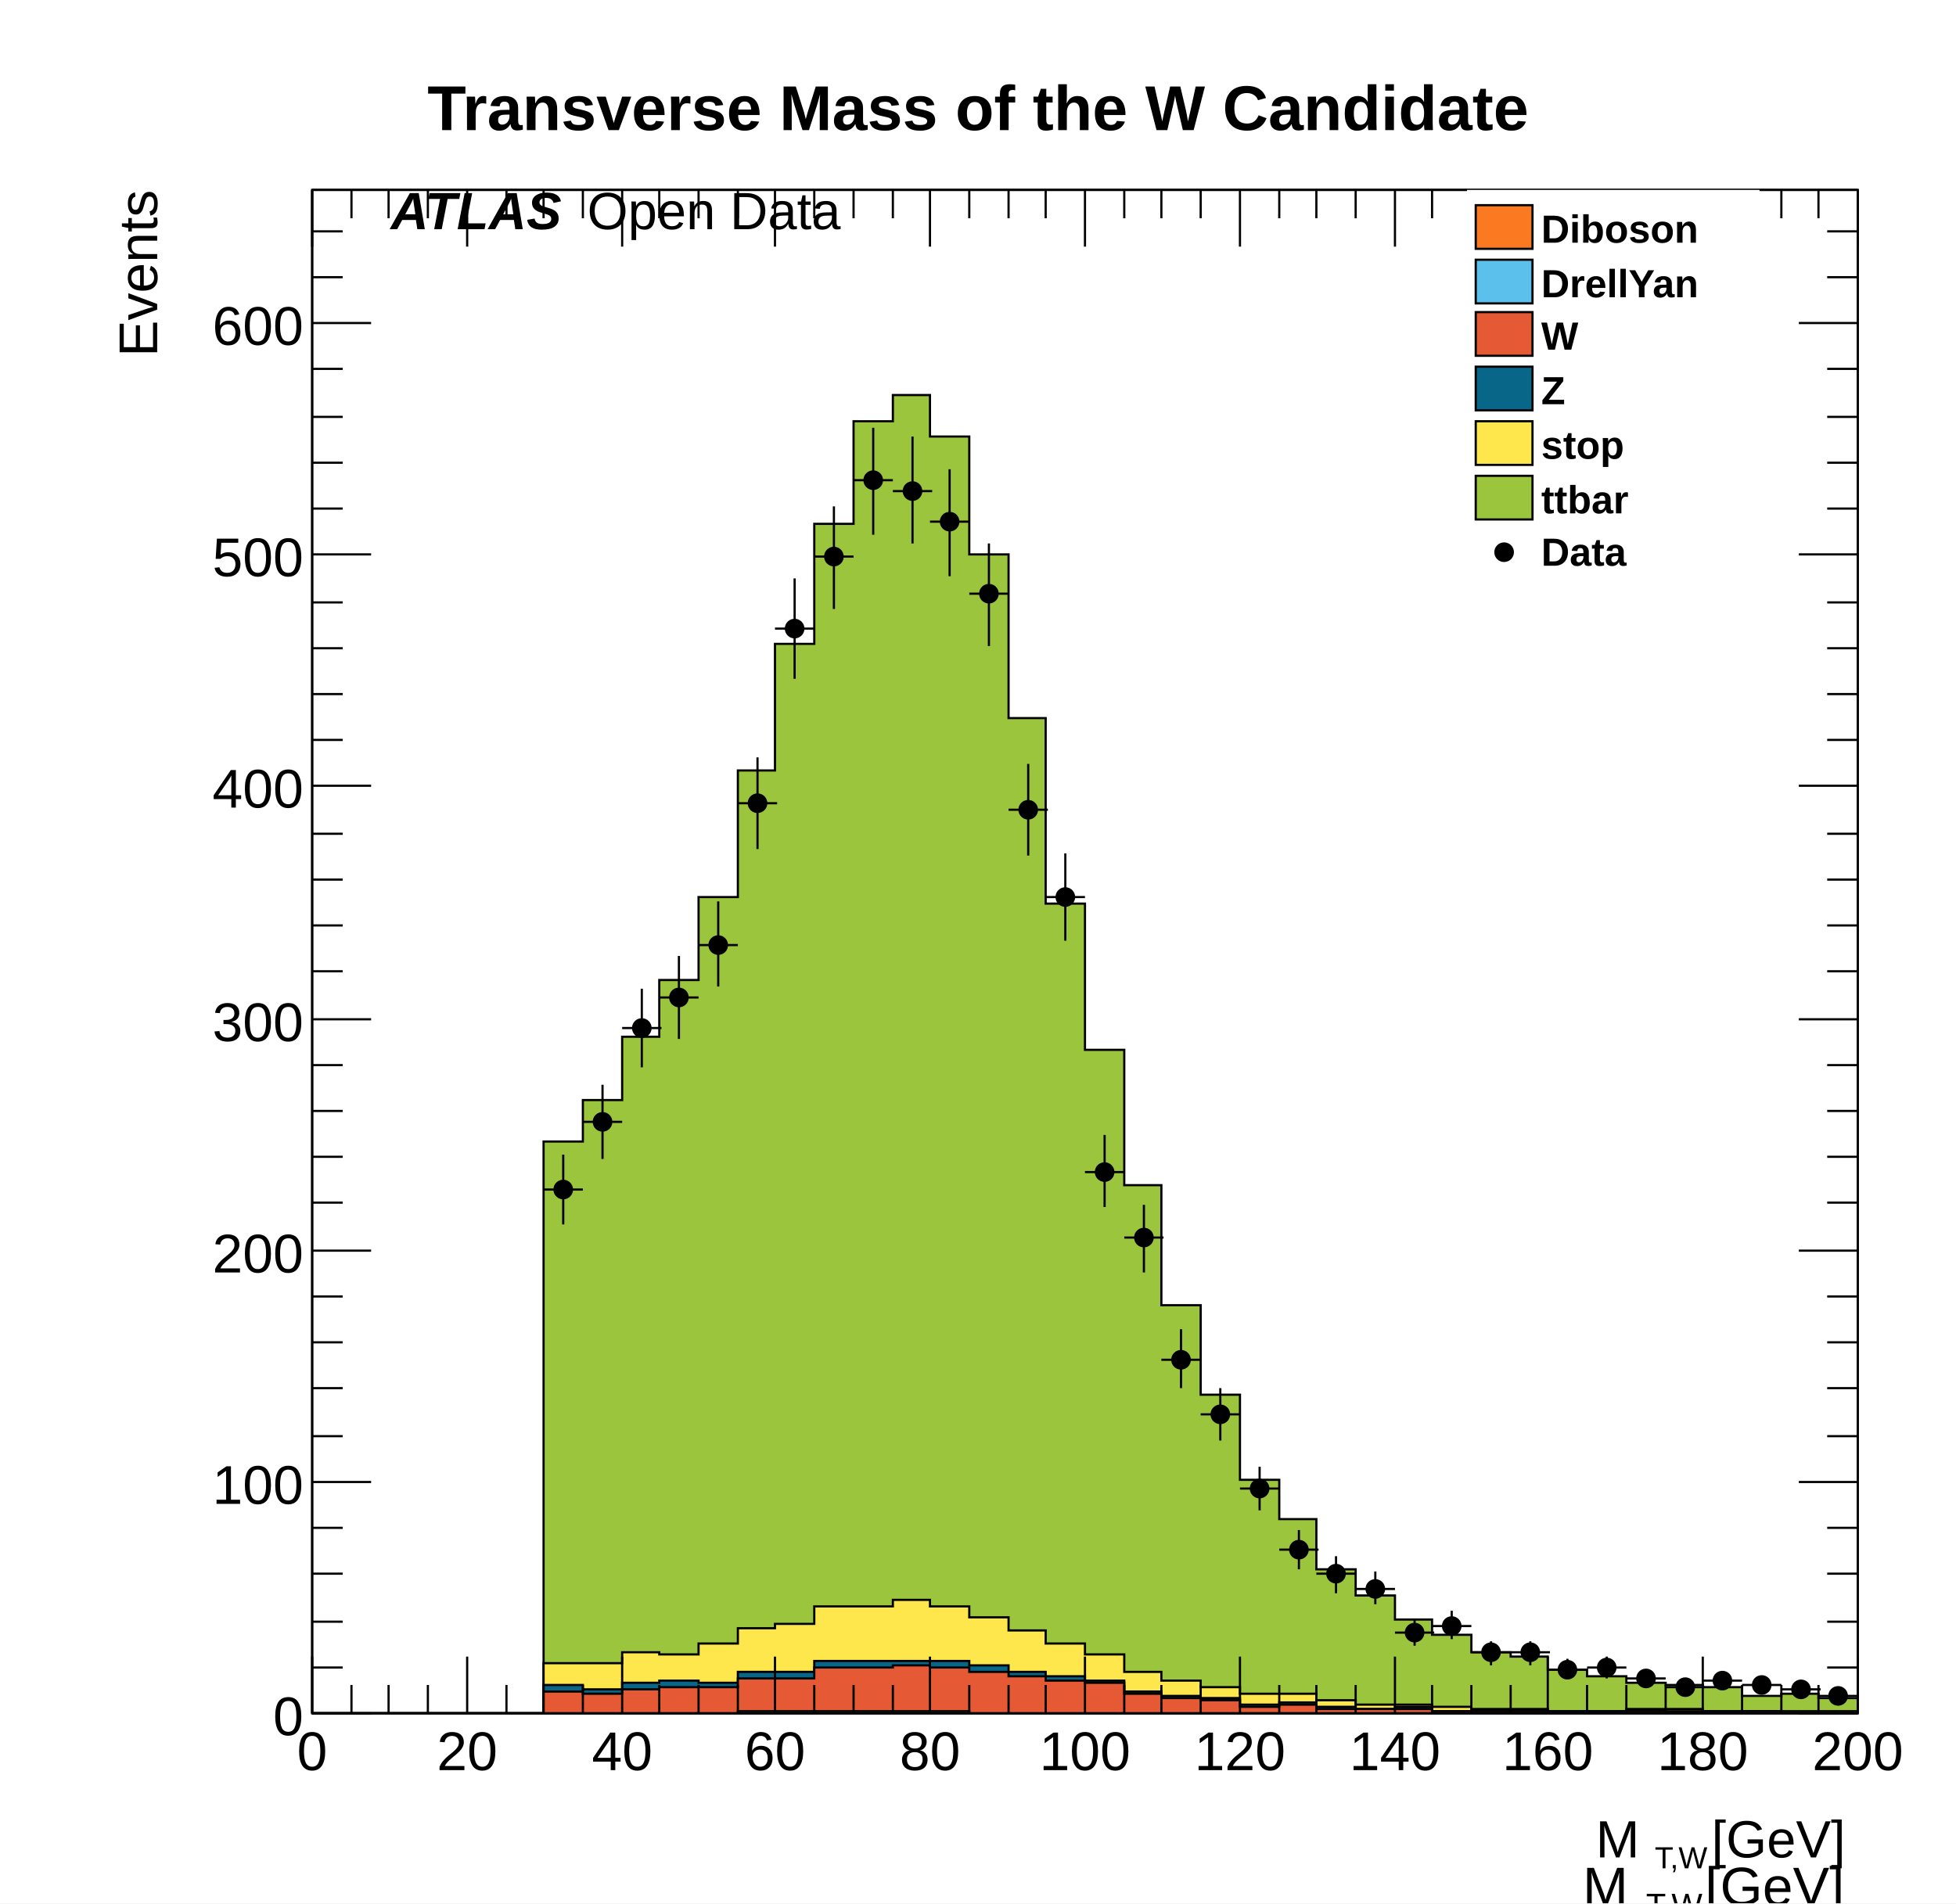
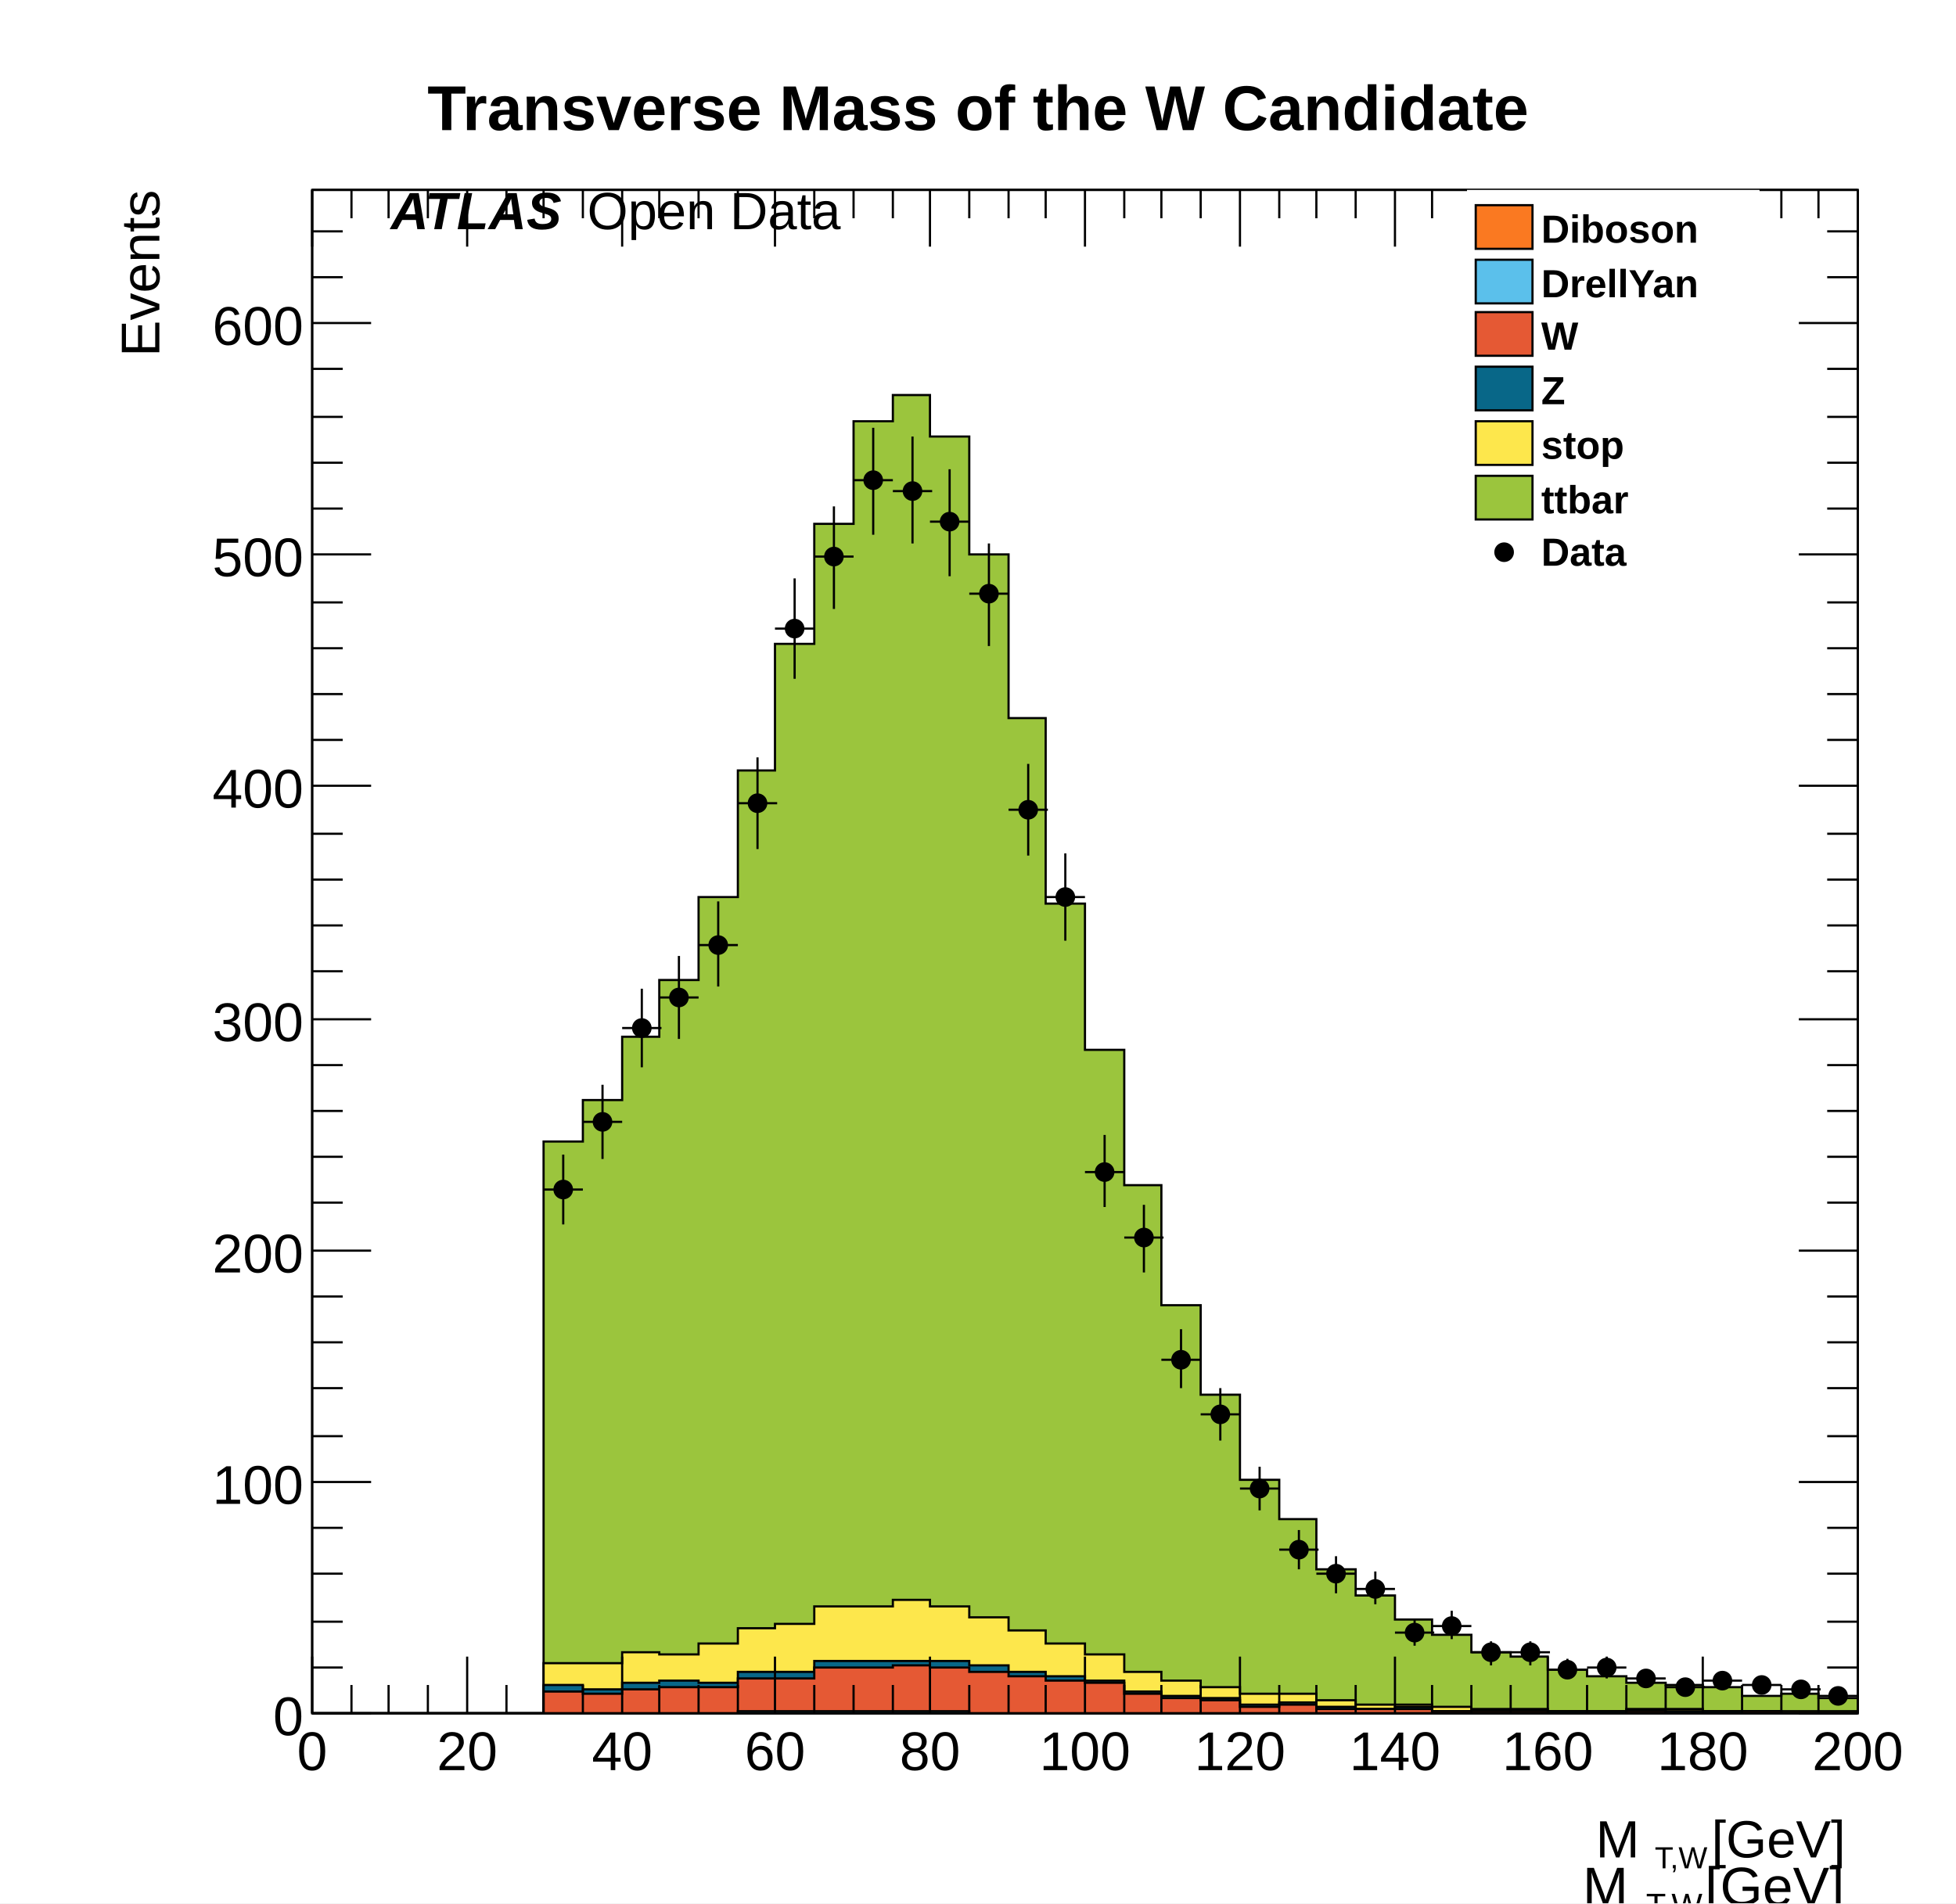
<svg xmlns="http://www.w3.org/2000/svg" viewBox="0 0 896 872" preserveAspectRatio="none" width="896" height="872">
  <path d="M0,0H896V872H0Z" style="fill: white;" />
  <g>
    <svg viewBox="0 0 896 872" preserveAspectRatio="none" x="0" y="0" width="896" height="872">
      <path d="M0,0H896V872H0Z" style="fill: white;" />
      <g>
        <g transform="translate(143,87)">
          <path d="M0,0H708V698H0Z" style="fill: white; stroke: black; stroke-width: 1;" />
          <svg x="0" y="0" overflow="hidden" width="708" height="698" viewBox="0 0 708 698">
            <g>
              <path d="M0,698h106v-262h18v-19h18v-29h17v-26h18v-38h18v-58h17v-58h18v-55h18v-47h18v-12h17v19h18v54h18v75h17v85h18v67h18v62h17v55h18v41h18v39h18v18h17v23h18v12h18v11h17v7h18v8h18v2h17v6h18v3h18v3h18v1h17v1h18v4h18v-1h17v2h18L708,701H0Z" style="stroke-linejoin: miter; stroke: black; stroke-width: 1; fill: #9bc53d;" />
            </g>
            <g>
              <path d="M0,698h106v-23h36v-5h17v1h18v-5h18v-7h17v-2h18v-8h36v-3h17v3h18v5h18v6h17v6h18v5h18v8h17v4h18v3h18v3h35v3h18v2h35v1h18v1h35v1h36v-1h35v1h71L708,701H0Z" style="stroke-linejoin: miter; stroke: black; stroke-width: 1; fill: #fde74c;" />
            </g>
            <g>
              <path d="M0,698h106v-13h18v2h18v-3h17v-1h18v1h18v-5h35v-5h71v2h18v3h17v2h18v2h18v5h17v2h18v1h18v3h18v-1h17v2h18v1h18v-1h17v2h160v1h35L708,701H0Z" style="stroke-linejoin: miter; stroke: black; stroke-width: 1; fill: #086788;" />
            </g>
            <g>
              <path d="M0,698h106v-10h18v1h18v-2h17v-1h36v-4h35v-5h36v-1h17v1h18v2h18v2h17v2h18v1h18v5h17v2h18v1h18v3h18v-1h17v2h53v1h53v1h36v-1h18v1h35v-1h18v1h35L708,701H0Z" style="stroke-linejoin: miter; stroke: black; stroke-width: 1; fill: #e55934;" />
            </g>
            <g>
              <path d="M0,698h195v-1h106v1h407L708,701H0Z" style="stroke-linejoin: miter; stroke: black; stroke-width: 1; fill: #5bc0eb;" />
            </g>
            <g>
              <path d="M0,698h708L708,701H0Z" style="stroke-linejoin: miter; stroke: black; stroke-width: 1; fill: #fa7921;" />
            </g>
            <g>
              <path d="M106,458h18M115,442v32M124,427h18M133,410v34M142,384h18M151,366v36M159,370h18M168,351v38M177,346h18M186,326v39M195,281h18M204,260v42M212,201h18M221,178v46M230,168h18M239,145v47M248,133h18M257,109v49M266,138h18M275,113v49M283,152h18M292,128v49M301,185h18M310,162v47M319,284h18M328,263v42M336,324h18M345,304v40M354,450h18M363,433v33M372,480h18M381,465v31M389,536h18M398,522v27M407,561h18M416,549v24M425,595h18M434,585v20M443,623h18M452,614v18M460,634h18M469,626v17M478,641h18M487,633v15M496,661h18M505,655v12M513,658h18M522,651v13M531,670h18M540,665v11M549,670h18M558,665v11M566,678h18M575,673v9M584,677h18M593,672v10M602,682h18M611,678v8M620,686h18M629,683v7M637,683h18M646,679v8M655,685h18M664,682v7M673,687h18M682,684v7M690,690h18M699,687v6" style="stroke: black; stroke-width: 1;" />
              <path d="M111,458a4,4,0,1,0,8,0a4,4,0,1,0,-8,0zM129,427a4,4,0,1,0,8,0a4,4,0,1,0,-8,0zM147,384a4,4,0,1,0,8,0a4,4,0,1,0,-8,0zM164,370a4,4,0,1,0,8,0a4,4,0,1,0,-8,0zM182,346a4,4,0,1,0,8,0a4,4,0,1,0,-8,0zM200,281a4,4,0,1,0,8,0a4,4,0,1,0,-8,0zM217,201a4,4,0,1,0,8,0a4,4,0,1,0,-8,0zM235,168a4,4,0,1,0,8,0a4,4,0,1,0,-8,0zM253,133a4,4,0,1,0,8,0a4,4,0,1,0,-8,0zM271,138a4,4,0,1,0,8,0a4,4,0,1,0,-8,0zM288,152a4,4,0,1,0,8,0a4,4,0,1,0,-8,0zM306,185a4,4,0,1,0,8,0a4,4,0,1,0,-8,0zM324,284a4,4,0,1,0,8,0a4,4,0,1,0,-8,0zM341,324a4,4,0,1,0,8,0a4,4,0,1,0,-8,0zM359,450a4,4,0,1,0,8,0a4,4,0,1,0,-8,0zM377,480a4,4,0,1,0,8,0a4,4,0,1,0,-8,0zM394,536a4,4,0,1,0,8,0a4,4,0,1,0,-8,0zM412,561a4,4,0,1,0,8,0a4,4,0,1,0,-8,0zM430,595a4,4,0,1,0,8,0a4,4,0,1,0,-8,0zM448,623a4,4,0,1,0,8,0a4,4,0,1,0,-8,0zM465,634a4,4,0,1,0,8,0a4,4,0,1,0,-8,0zM483,641a4,4,0,1,0,8,0a4,4,0,1,0,-8,0zM501,661a4,4,0,1,0,8,0a4,4,0,1,0,-8,0zM518,658a4,4,0,1,0,8,0a4,4,0,1,0,-8,0zM536,670a4,4,0,1,0,8,0a4,4,0,1,0,-8,0zM554,670a4,4,0,1,0,8,0a4,4,0,1,0,-8,0zM571,678a4,4,0,1,0,8,0a4,4,0,1,0,-8,0zM589,677a4,4,0,1,0,8,0a4,4,0,1,0,-8,0zM607,682a4,4,0,1,0,8,0a4,4,0,1,0,-8,0zM625,686a4,4,0,1,0,8,0a4,4,0,1,0,-8,0zM642,683a4,4,0,1,0,8,0a4,4,0,1,0,-8,0zM660,685a4,4,0,1,0,8,0a4,4,0,1,0,-8,0zM678,687a4,4,0,1,0,8,0a4,4,0,1,0,-8,0zM695,690a4,4,0,1,0,8,0a4,4,0,1,0,-8,0z" style="stroke: black; fill: black;" />
            </g>
          </svg>
          <g>
            <g transform="translate(0,698)">
              <path d="M0,0h708M0,-698h708M0,-26V0M18,-13V0M35,-13V0M53,-13V0M71,-26V0M89,-13V0M106,-13V0M124,-13V0M142,-26V0M159,-13V0M177,-13V0M195,-13V0M212,-26V0M230,-13V0M248,-13V0M266,-13V0M283,-26V0M301,-13V0M319,-13V0M336,-13V0M354,-26V0M372,-13V0M389,-13V0M407,-13V0M425,-26V0M443,-13V0M460,-13V0M478,-13V0M496,-26V0M513,-13V0M531,-13V0M549,-13V0M566,-26V0M584,-13V0M602,-13V0M620,-13V0M637,-26V0M655,-13V0M673,-13V0M690,-13V0M708,-26V0M0,-672V-698M18,-685V-698M35,-685V-698M53,-685V-698M71,-672V-698M89,-685V-698M106,-685V-698M124,-685V-698M142,-672V-698M159,-685V-698M177,-685V-698M195,-685V-698M212,-672V-698M230,-685V-698M248,-685V-698M266,-685V-698M283,-672V-698M301,-685V-698M319,-685V-698M336,-685V-698M354,-672V-698M372,-685V-698M389,-685V-698M407,-685V-698M425,-672V-698M443,-685V-698M460,-685V-698M478,-685V-698M496,-672V-698M513,-685V-698M531,-685V-698M549,-685V-698M566,-672V-698M584,-685V-698M602,-685V-698M620,-685V-698M637,-672V-698M655,-685V-698M673,-685V-698M690,-685V-698M708,-672V-698" style="stroke: black; stroke-width: 1;" />
              <g font-family="Arial" font-size="25" space="preserve" fill="black" text-anchor="middle">
                <text dy=".8em" transform="translate(0,6)">
         0
        </text>
                <text dy=".8em" transform="translate(71,6)">
         20
        </text>
                <text dy=".8em" transform="translate(142,6)">
         40
        </text>
                <text dy=".8em" transform="translate(212,6)">
         60
        </text>
                <text dy=".8em" transform="translate(283,6)">
         80
        </text>
                <text dy=".8em" transform="translate(354,6)">
         100
        </text>
                <text dy=".8em" transform="translate(425,6)">
         120
        </text>
                <text dy=".8em" transform="translate(496,6)">
         140
        </text>
                <text dy=".8em" transform="translate(566,6)">
         160
        </text>
                <text dy=".8em" transform="translate(637,6)">
         180
        </text>
                <text dy=".8em" transform="translate(708,6)">
         200
        </text>
              </g>
              <g font-family="Arial" font-size="25" space="preserve" transform="translate(708,80)">
                <g transform="translate(-126,8)">
                  <text fill="black" font-size="25">
          M
         </text>
                  <text fill="black" font-size="15" transform="translate(29,5)">
          T,W
         </text>
                  <text fill="black" font-size="25" x="56">
          [GeV]
         </text>
                </g>
              </g>
            </g>
            <g>
              <path d="M0,0v698M708,0v698M27,698H0M14,677H0M14,656H0M14,634H0M14,613H0M27,592H0M14,571H0M14,549H0M14,528H0M14,507H0M27,486H0M14,464H0M14,443H0M14,422H0M14,401H0M27,380H0M14,358H0M14,337H0M14,316H0M14,295H0M27,273H0M14,252H0M14,231H0M14,210H0M14,189H0M27,167H0M14,146H0M14,125H0M14,104H0M14,82H0M27,61H0M14,40H0M14,19H0M681,698H708M694,677H708M694,656H708M694,634H708M694,613H708M681,592H708M694,571H708M694,549H708M694,528H708M694,507H708M681,486H708M694,464H708M694,443H708M694,422H708M694,401H708M681,380H708M694,358H708M694,337H708M694,316H708M694,295H708M681,273H708M694,252H708M694,231H708M694,210H708M694,189H708M681,167H708M694,146H708M694,125H708M694,104H708M694,82H708M681,61H708M694,40H708M694,19H708" style="stroke: black; stroke-width: 1;" />
              <g font-family="Arial" font-size="25" space="preserve" fill="black" text-anchor="end">
                <text dy=".4em" transform="translate(-4,698)">
         0
        </text>
                <text dy=".4em" transform="translate(-4,592)">
         100
        </text>
                <text dy=".4em" transform="translate(-4,486)">
         200
        </text>
                <text dy=".4em" transform="translate(-4,380)">
         300
        </text>
                <text dy=".4em" transform="translate(-4,273)">
         400
        </text>
                <text dy=".4em" transform="translate(-4,167)">
         500
        </text>
                <text dy=".4em" transform="translate(-4,61)">
         600
        </text>
              </g>
-               <g font-family="Arial" font-size="25" space="preserve" transform="translate(-81)">
+               <g font-family="Arial" font-size="25" space="preserve" transform="translate(-80)">
                <text fill="black" text-anchor="end" dy=".4em" transform="rotate(270)">
         Events
        </text>
              </g>
            </g>
          </g>
        </g>
        <g transform="translate(134,26)" font-family="Arial" font-size="29" space="preserve" font-weight="bold">
          <text fill="black" text-anchor="middle" dy=".4em" transform="translate(314,22)">
      Transverse Mass of the W Candidate
     </text>
        </g>
      </g>
    </svg>
    <g font-family="Arial" font-size="24" space="preserve" font-weight="bold" font-style="oblique">
      <text fill="black" text-anchor="start" transform="translate(179,105)">
    ATLAS
   </text>
    </g>
    <g font-family="Arial" font-size="24" space="preserve">
      <text fill="black" text-anchor="start" transform="translate(269,105)">
    Open Data
   </text>
    </g>
    <g font-family="Arial" font-size="24" space="preserve">
      <g transform="translate(731,851)">
        <text fill="black" font-size="24">
     M
    </text>
        <text fill="black" font-size="14" transform="translate(27,5)">
     T,W
    </text>
        <text fill="black" font-size="24" x="53">
     [GeV]
    </text>
      </g>
    </g>
    <g transform="translate(672,87)" font-family="Arial" font-size="18" space="preserve" font-weight="bold">
      <path d="M0,0H134V183H0Z" style="fill: white;" />
      <path d="M4,7v20h26v-20z" style="fill: #fa7921; stroke: black; stroke-width: 1;" />
      <text fill="black" text-anchor="start" dy=".4em" transform="translate(34,17)">
    Diboson
   </text>
      <path d="M4,32v20h26v-20z" style="fill: #5bc0eb; stroke: black; stroke-width: 1;" />
      <text fill="black" text-anchor="start" dy=".4em" transform="translate(34,42)">
    DrellYan
   </text>
      <path d="M4,56v20h26v-20z" style="fill: #e55934; stroke: black; stroke-width: 1;" />
      <text fill="black" text-anchor="start" dy=".4em" transform="translate(34,66)">
    W
   </text>
      <path d="M4,81v20h26v-20z" style="fill: #086788; stroke: black; stroke-width: 1;" />
      <text fill="black" text-anchor="start" dy=".4em" transform="translate(34,91)">
    Z
   </text>
      <path d="M4,106v20h26v-20z" style="fill: #fde74c; stroke: black; stroke-width: 1;" />
      <text fill="black" text-anchor="start" dy=".4em" transform="translate(34,116)">
    stop
   </text>
      <path d="M4,131v20h26v-20z" style="fill: #9bc53d; stroke: black; stroke-width: 1;" />
      <text fill="black" text-anchor="start" dy=".4em" transform="translate(34,141)">
    ttbar
   </text>
      <path d="M13,166a4,4,0,1,0,8,0a4,4,0,1,0,-8,0z" style="stroke: black; fill: black;" />
      <text fill="black" text-anchor="start" dy=".4em" transform="translate(34,165)">
    Data
   </text>
    </g>
  </g>
</svg>
